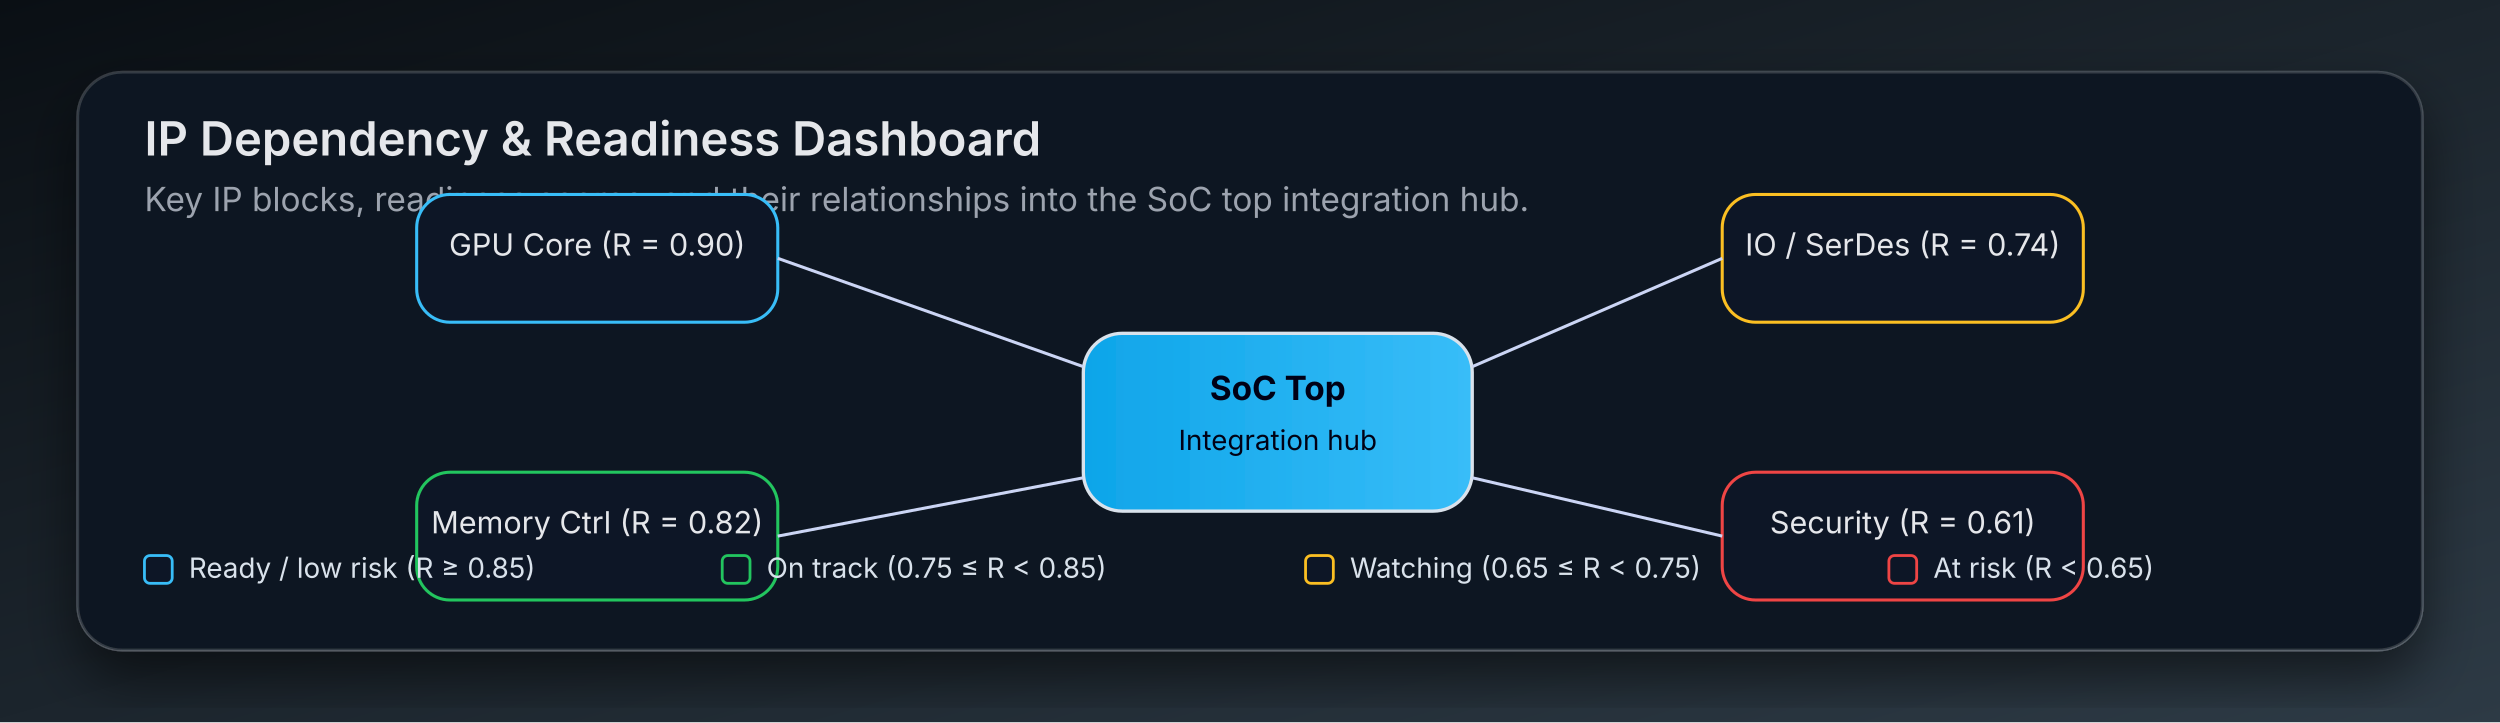
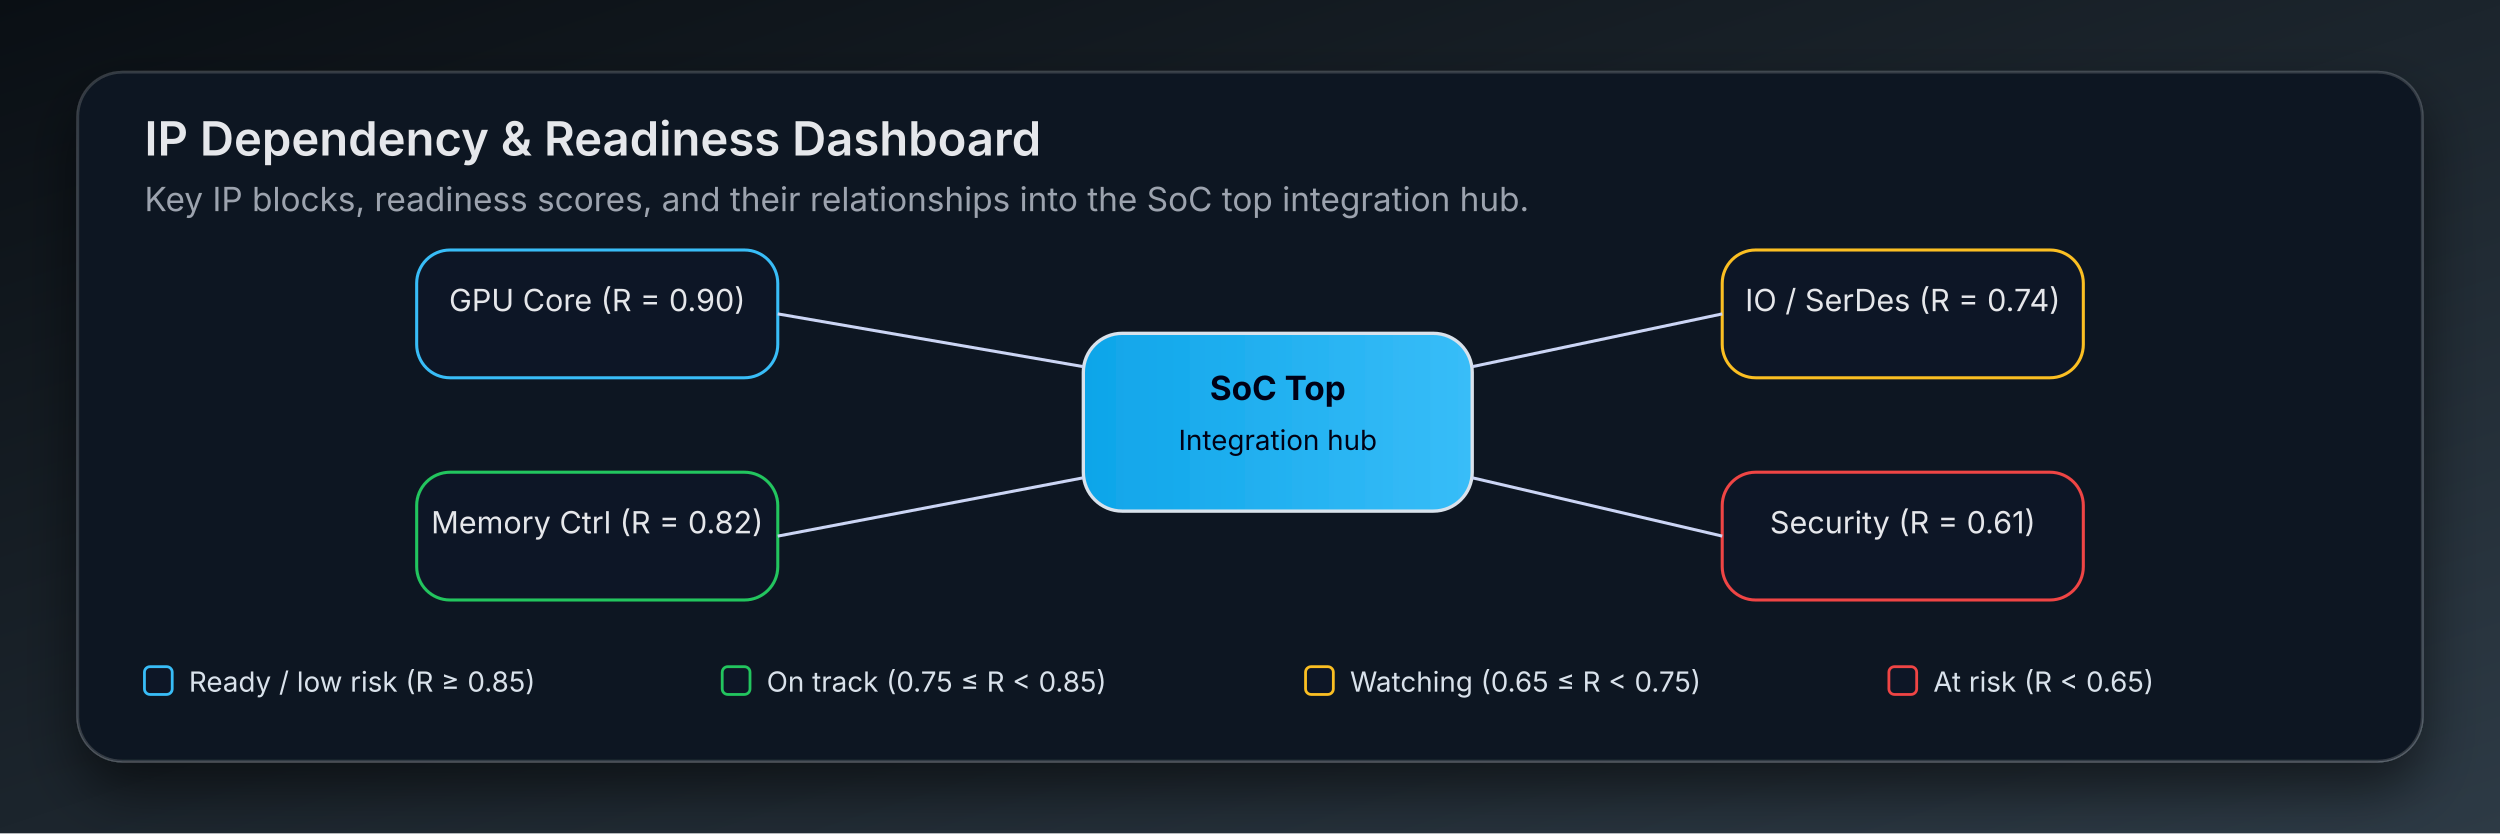
- <svg xmlns="http://www.w3.org/2000/svg" width="900" height="260" viewBox="0 0 900 260" role="img" aria-labelledby="ipTitle ipDesc">
+ <svg xmlns="http://www.w3.org/2000/svg" width="900" height="300" viewBox="0 0 900 300" role="img" aria-labelledby="ipTitle ipDesc">
  <defs>
    <linearGradient id="bgGradIP" x1="0" y1="0" x2="1" y2="1">
      <stop offset="0%" stop-color="#0a0f14" />
      <stop offset="100%" stop-color="#2d3a45" />
    </linearGradient>
    <linearGradient id="chipGrad" x1="0" y1="0" x2="1" y2="0">
      <stop offset="0%" stop-color="#0ea5e9" />
      <stop offset="100%" stop-color="#38bdf8" />
    </linearGradient>
    <filter id="panelShadowIP" x="-10%" y="-10%" width="120%" height="120%">
      <feDropShadow dx="0" dy="10" stdDeviation="10" flood-color="#000" flood-opacity="0.55" />
    </filter>
  </defs>
-   <rect x="0" y="0" width="900" height="260" fill="url(#bgGradIP)" />
+   <rect x="0" y="0" width="900" height="300" fill="url(#bgGradIP)" />
  <g filter="url(#panelShadowIP)">
-     <rect x="28" y="26" width="844" height="208" rx="16" fill="#0f1720" stroke="#d9e2ec" stroke-opacity="0.18" />
+     <rect x="28" y="26" width="844" height="248" rx="16" fill="#0f1720" stroke="#d9e2ec" stroke-opacity="0.18" />
    <text x="52" y="56" fill="#e5e7eb" font-family="system-ui,-apple-system,BlinkMacSystemFont,'Segoe UI',sans-serif" font-size="17" font-weight="600">
      IP Dependency &amp; Readiness Dashboard
    </text>
    <text x="52" y="76" fill="#9ca3af" font-family="system-ui,-apple-system,BlinkMacSystemFont,'Segoe UI',sans-serif" font-size="12">
      Key IP blocks, readiness scores, and their relationships into the SoC top integration hub.
    </text>
    <rect x="390" y="120" width="140" height="64" rx="14" fill="url(#chipGrad)" stroke="#d9e2ec" stroke-width="1.2" />
    <text x="460" y="144" text-anchor="middle" fill="#020617" font-family="system-ui,-apple-system,BlinkMacSystemFont,'Segoe UI',sans-serif" font-size="12" font-weight="700">
      SoC Top
    </text>
    <text x="460" y="162" text-anchor="middle" fill="#020617" font-family="system-ui,-apple-system,BlinkMacSystemFont,'Segoe UI',sans-serif" font-size="10">
      Integration hub
    </text>
-     <rect x="150" y="70" width="130" height="46" rx="12" fill="#111827" stroke="#38bdf8" stroke-width="1.1" />
-     <text x="215" y="92" text-anchor="middle" fill="#e5e7eb" font-size="11" font-family="system-ui,-apple-system,BlinkMacSystemFont,'Segoe UI',sans-serif">
-       GPU Core (R = 0.90)
-     </text>
+     <rect x="150" y="90" width="130" height="46" rx="12" fill="#111827" stroke="#38bdf8" stroke-width="1.1" />
+     <text x="215" y="112" text-anchor="middle" fill="#e5e7eb" font-size="11" font-family="system-ui,-apple-system,BlinkMacSystemFont,'Segoe UI',sans-serif">GPU Core (R = 0.90)</text>
    <rect x="150" y="170" width="130" height="46" rx="12" fill="#111827" stroke="#22c55e" stroke-width="1.1" />
-     <text x="215" y="192" text-anchor="middle" fill="#e5e7eb" font-size="11" font-family="system-ui,-apple-system,BlinkMacSystemFont,'Segoe UI',sans-serif">
-       Memory Ctrl (R = 0.82)
-     </text>
-     <rect x="620" y="70" width="130" height="46" rx="12" fill="#111827" stroke="#fbbf24" stroke-width="1.1" />
-     <text x="685" y="92" text-anchor="middle" fill="#e5e7eb" font-size="11" font-family="system-ui,-apple-system,BlinkMacSystemFont,'Segoe UI',sans-serif">
-       IO / SerDes (R = 0.74)
-     </text>
+     <text x="215" y="192" text-anchor="middle" fill="#e5e7eb" font-size="11" font-family="system-ui,-apple-system,BlinkMacSystemFont,'Segoe UI',sans-serif">Memory Ctrl (R = 0.82)</text>
+     <rect x="620" y="90" width="130" height="46" rx="12" fill="#111827" stroke="#fbbf24" stroke-width="1.1" />
+     <text x="685" y="112" text-anchor="middle" fill="#e5e7eb" font-size="11" font-family="system-ui,-apple-system,BlinkMacSystemFont,'Segoe UI',sans-serif">IO / SerDes (R = 0.74)</text>
    <rect x="620" y="170" width="130" height="46" rx="12" fill="#111827" stroke="#ef4444" stroke-width="1.1" />
-     <text x="685" y="192" text-anchor="middle" fill="#e5e7eb" font-size="11" font-family="system-ui,-apple-system,BlinkMacSystemFont,'Segoe UI',sans-serif">
-       Security (R = 0.61)
-     </text>
-     <line x1="280" y1="93" x2="390" y2="132" stroke="#cbd5f5" stroke-width="1.1" />
+     <text x="685" y="192" text-anchor="middle" fill="#e5e7eb" font-size="11" font-family="system-ui,-apple-system,BlinkMacSystemFont,'Segoe UI',sans-serif">Security (R = 0.61)</text>
+     <line x1="280" y1="113" x2="390" y2="132" stroke="#cbd5f5" stroke-width="1.1" />
    <line x1="280" y1="193" x2="390" y2="172" stroke="#cbd5f5" stroke-width="1.1" />
-     <line x1="620" y1="93" x2="530" y2="132" stroke="#cbd5f5" stroke-width="1.1" />
+     <line x1="620" y1="113" x2="530" y2="132" stroke="#cbd5f5" stroke-width="1.1" />
    <line x1="620" y1="193" x2="530" y2="172" stroke="#cbd5f5" stroke-width="1.1" />
-     <rect x="52" y="200" width="10" height="10" rx="2" fill="#111827" stroke="#38bdf8" stroke-width="1" />
-     <text x="68" y="208" fill="#d9e2ec" font-size="10" font-family="system-ui,-apple-system,BlinkMacSystemFont,'Segoe UI',sans-serif">Ready / low risk (R ≥ 0.85)</text>
-     <rect x="260" y="200" width="10" height="10" rx="2" fill="#111827" stroke="#22c55e" stroke-width="1" />
-     <text x="276" y="208" fill="#d9e2ec" font-size="10" font-family="system-ui,-apple-system,BlinkMacSystemFont,'Segoe UI',sans-serif">On track (0.75 ≤ R &lt; 0.85)</text>
-     <rect x="470" y="200" width="10" height="10" rx="2" fill="#111827" stroke="#fbbf24" stroke-width="1" />
-     <text x="486" y="208" fill="#d9e2ec" font-size="10" font-family="system-ui,-apple-system,BlinkMacSystemFont,'Segoe UI',sans-serif">Watching (0.65 ≤ R &lt; 0.75)</text>
-     <rect x="680" y="200" width="10" height="10" rx="2" fill="#111827" stroke="#ef4444" stroke-width="1" />
-     <text x="696" y="208" fill="#d9e2ec" font-size="10" font-family="system-ui,-apple-system,BlinkMacSystemFont,'Segoe UI',sans-serif">At risk (R &lt; 0.65)</text>
+     <rect x="52" y="240" width="10" height="10" rx="2" fill="#111827" stroke="#38bdf8" stroke-width="1" />
+     <text x="68" y="249" fill="#d9e2ec" font-size="10" font-family="system-ui,-apple-system,BlinkMacSystemFont,'Segoe UI',sans-serif">Ready / low risk (R ≥ 0.85)</text>
+     <rect x="260" y="240" width="10" height="10" rx="2" fill="#111827" stroke="#22c55e" stroke-width="1" />
+     <text x="276" y="249" fill="#d9e2ec" font-size="10" font-family="system-ui,-apple-system,BlinkMacSystemFont,'Segoe UI',sans-serif">On track (0.75 ≤ R &lt; 0.85)</text>
+     <rect x="470" y="240" width="10" height="10" rx="2" fill="#111827" stroke="#fbbf24" stroke-width="1" />
+     <text x="486" y="249" fill="#d9e2ec" font-size="10" font-family="system-ui,-apple-system,BlinkMacSystemFont,'Segoe UI',sans-serif">Watching (0.65 ≤ R &lt; 0.75)</text>
+     <rect x="680" y="240" width="10" height="10" rx="2" fill="#111827" stroke="#ef4444" stroke-width="1" />
+     <text x="696" y="249" fill="#d9e2ec" font-size="10" font-family="system-ui,-apple-system,BlinkMacSystemFont,'Segoe UI',sans-serif">At risk (R &lt; 0.65)</text>
  </g>
</svg>
